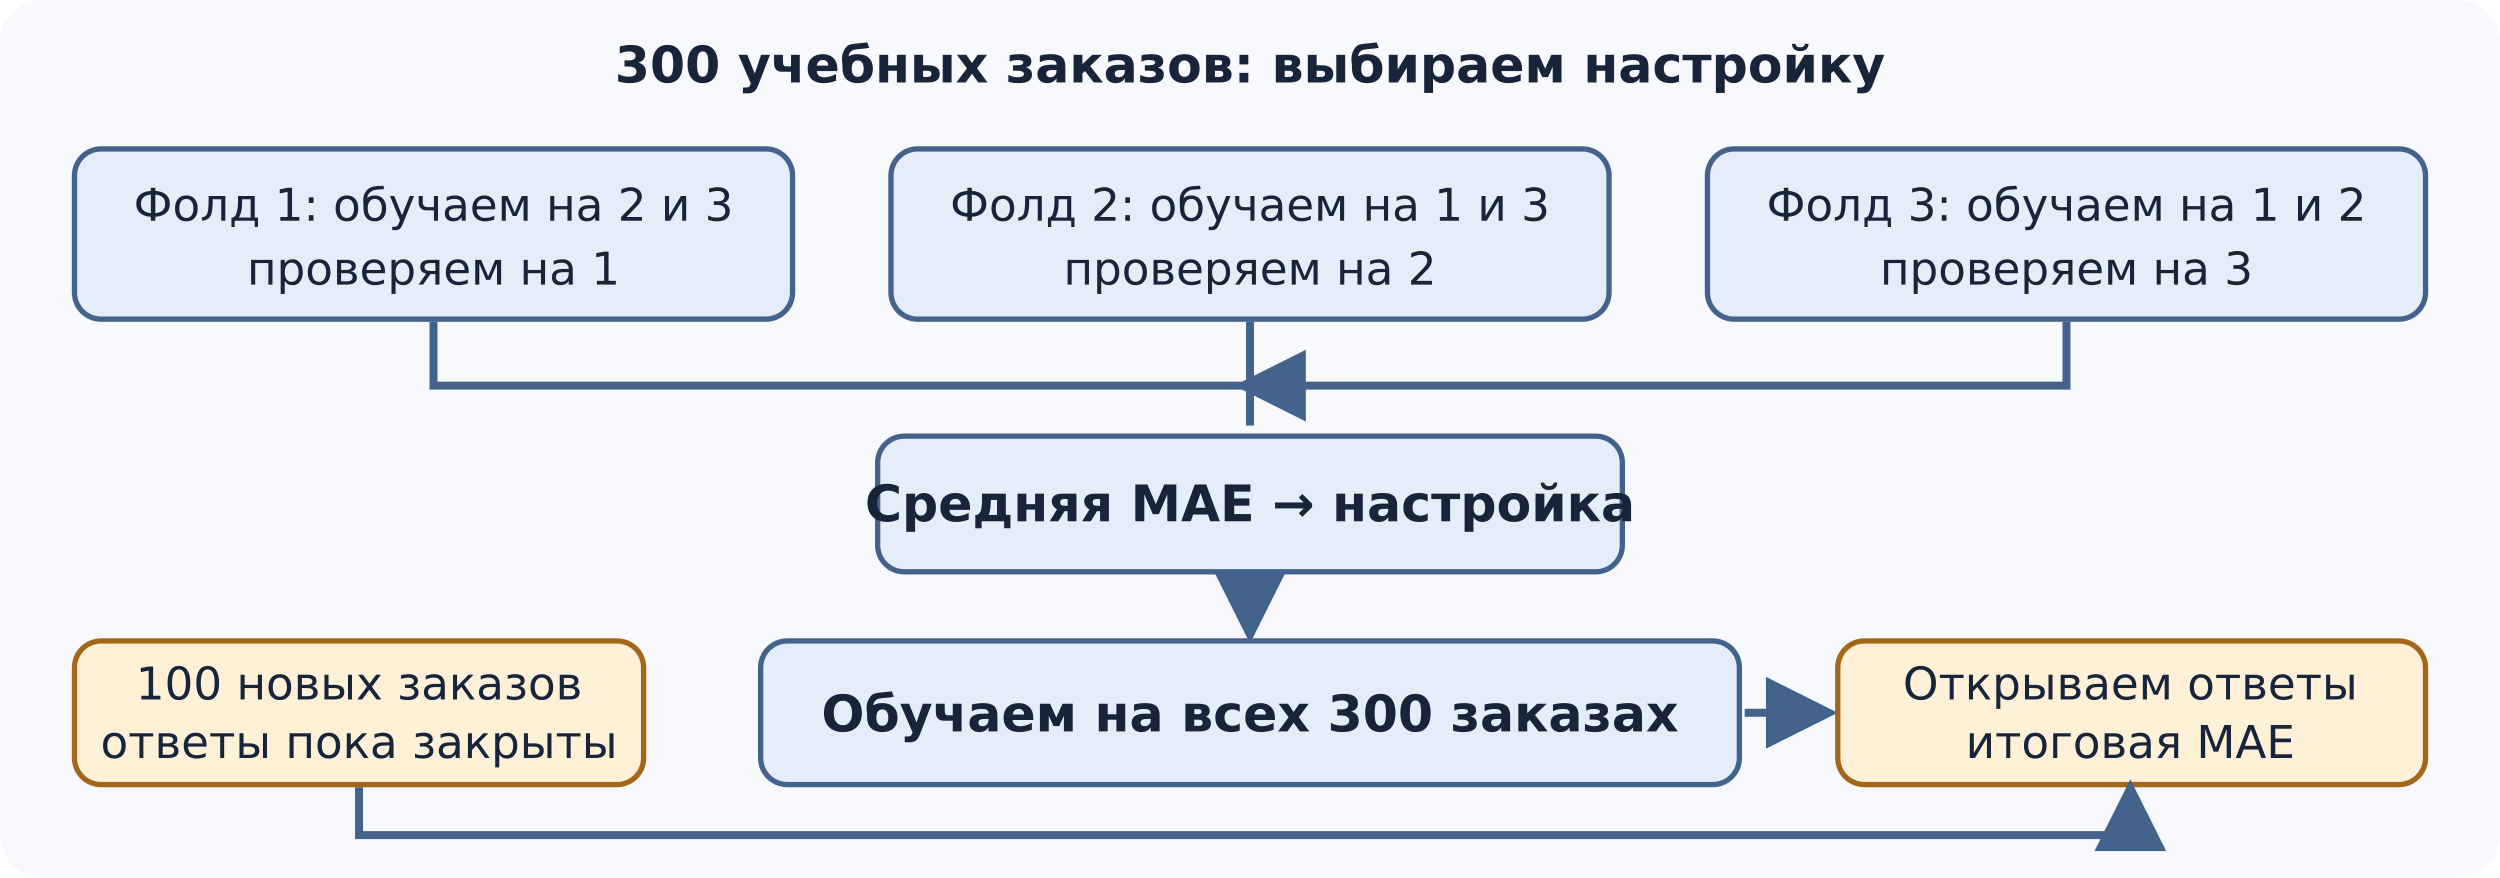
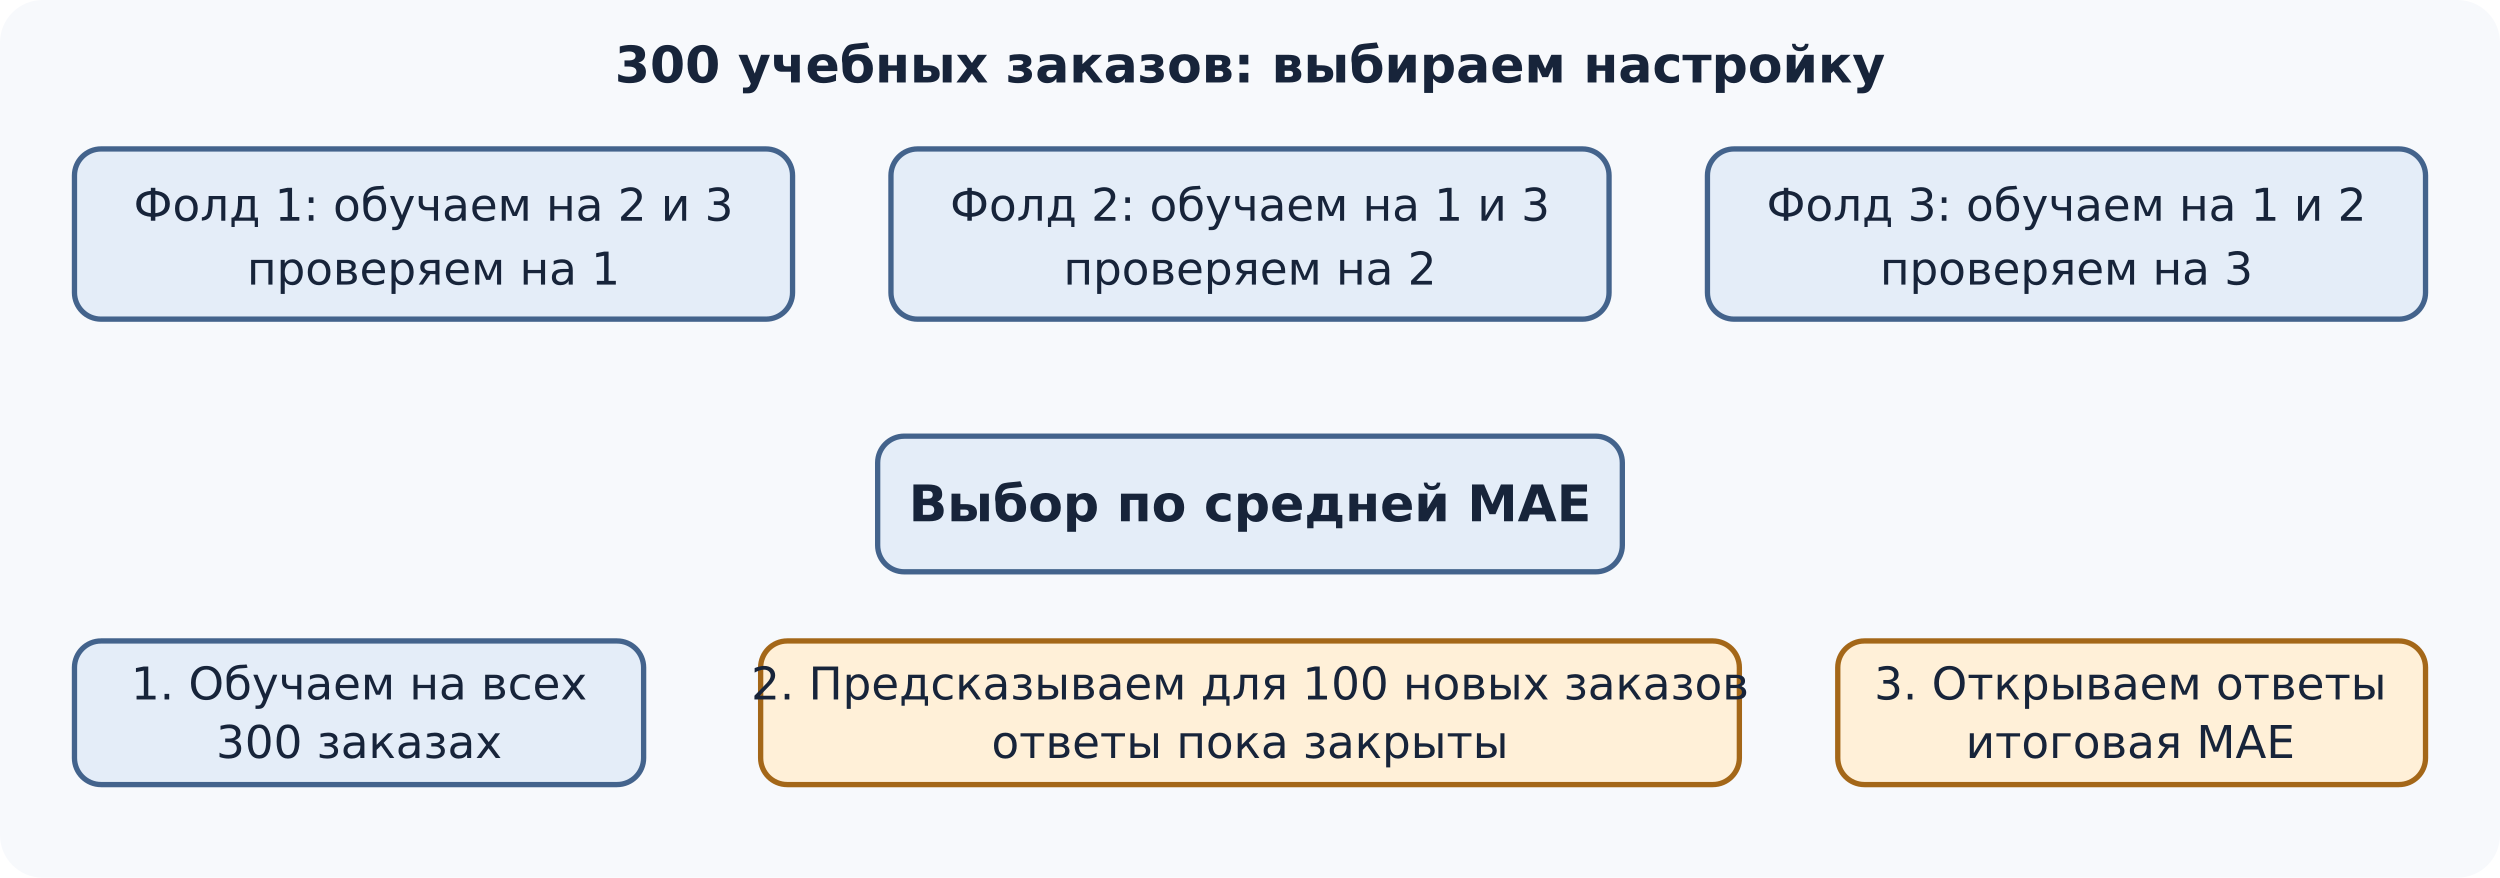
<svg xmlns="http://www.w3.org/2000/svg" viewBox="0 0 940 330" role="img" aria-labelledby="title desc">
  <rect width="940" height="330" rx="16" fill="#f7f9fc" />
  <style>
    text { font-family: 'DejaVu Sans', Arial, sans-serif; fill: #17243a; }
    .small { font-size: 17px; }
    .label { font-size: 19px; font-weight: 700; }
    .box { fill: #e4edf8; stroke: #43638c; stroke-width: 2; }
    .hold { fill: #fff0d8; stroke: #a46718; stroke-width: 2; }
-     .arrow { stroke: #43638c; stroke-width: 3; fill: none; marker-end: url(#head); }
  </style>
-   <defs>
-     <marker id="head" markerWidth="9" markerHeight="9" refX="7" refY="4.5" orient="auto">
-       <path d="M0 0 L9 4.5 L0 9 Z" fill="#43638c" />
-     </marker>
-   </defs>
  <text x="470" y="31" text-anchor="middle" class="label">300 учебных заказов: выбираем настройку</text>
  <rect x="28" y="56" width="270" height="64" rx="10" class="box" />
  <text x="163" y="83" text-anchor="middle" class="small">Фолд 1: обучаем на 2 и 3</text>
  <text x="163" y="107" text-anchor="middle" class="small">проверяем на 1</text>
  <rect x="335" y="56" width="270" height="64" rx="10" class="box" />
  <text x="470" y="83" text-anchor="middle" class="small">Фолд 2: обучаем на 1 и 3</text>
  <text x="470" y="107" text-anchor="middle" class="small">проверяем на 2</text>
  <rect x="642" y="56" width="270" height="64" rx="10" class="box" />
  <text x="777" y="83" text-anchor="middle" class="small">Фолд 3: обучаем на 1 и 2</text>
  <text x="777" y="107" text-anchor="middle" class="small">проверяем на 3</text>
-   <path d="M163 121 V145 H470 V160 M470 121 V160 M777 121 V145 H470" class="arrow" />
  <rect x="330" y="164" width="280" height="51" rx="10" class="box" />
-   <text x="470" y="196" text-anchor="middle" class="label">Средняя MAE → настройка</text>
-   <path d="M470 216 V236" class="arrow" />
-   <rect x="286" y="241" width="368" height="54" rx="10" class="box" />
-   <text x="470" y="275" text-anchor="middle" class="label">Обучаем на всех 300 заказах</text>
-   <rect x="28" y="241" width="214" height="54" rx="10" class="hold" />
-   <text x="135" y="263" text-anchor="middle" class="small">100 новых заказов</text>
-   <text x="135" y="285" text-anchor="middle" class="small">ответы пока закрыты</text>
-   <path d="M656 268 H685" class="arrow" />
+   <text x="470" y="196" text-anchor="middle" class="label">Выбор по средней MAE</text>
+   <rect x="28" y="241" width="214" height="54" rx="10" class="box" />
+   <text x="135" y="263" text-anchor="middle" class="small">1. Обучаем на всех</text>
+   <text x="135" y="285" text-anchor="middle" class="small">300 заказах</text>
+   <rect x="286" y="241" width="368" height="54" rx="10" class="hold" />
+   <text x="470" y="263" text-anchor="middle" class="small">2. Предсказываем для 100 новых заказов</text>
+   <text x="470" y="285" text-anchor="middle" class="small">ответы пока закрыты</text>
  <rect x="691" y="241" width="221" height="54" rx="10" class="hold" />
-   <text x="801" y="263" text-anchor="middle" class="small">Открываем ответы</text>
+   <text x="801" y="263" text-anchor="middle" class="small">3. Открываем ответы</text>
  <text x="801" y="285" text-anchor="middle" class="small">итоговая MAE</text>
-   <path d="M135 296 V314 H801 V299" class="arrow" />
</svg>
